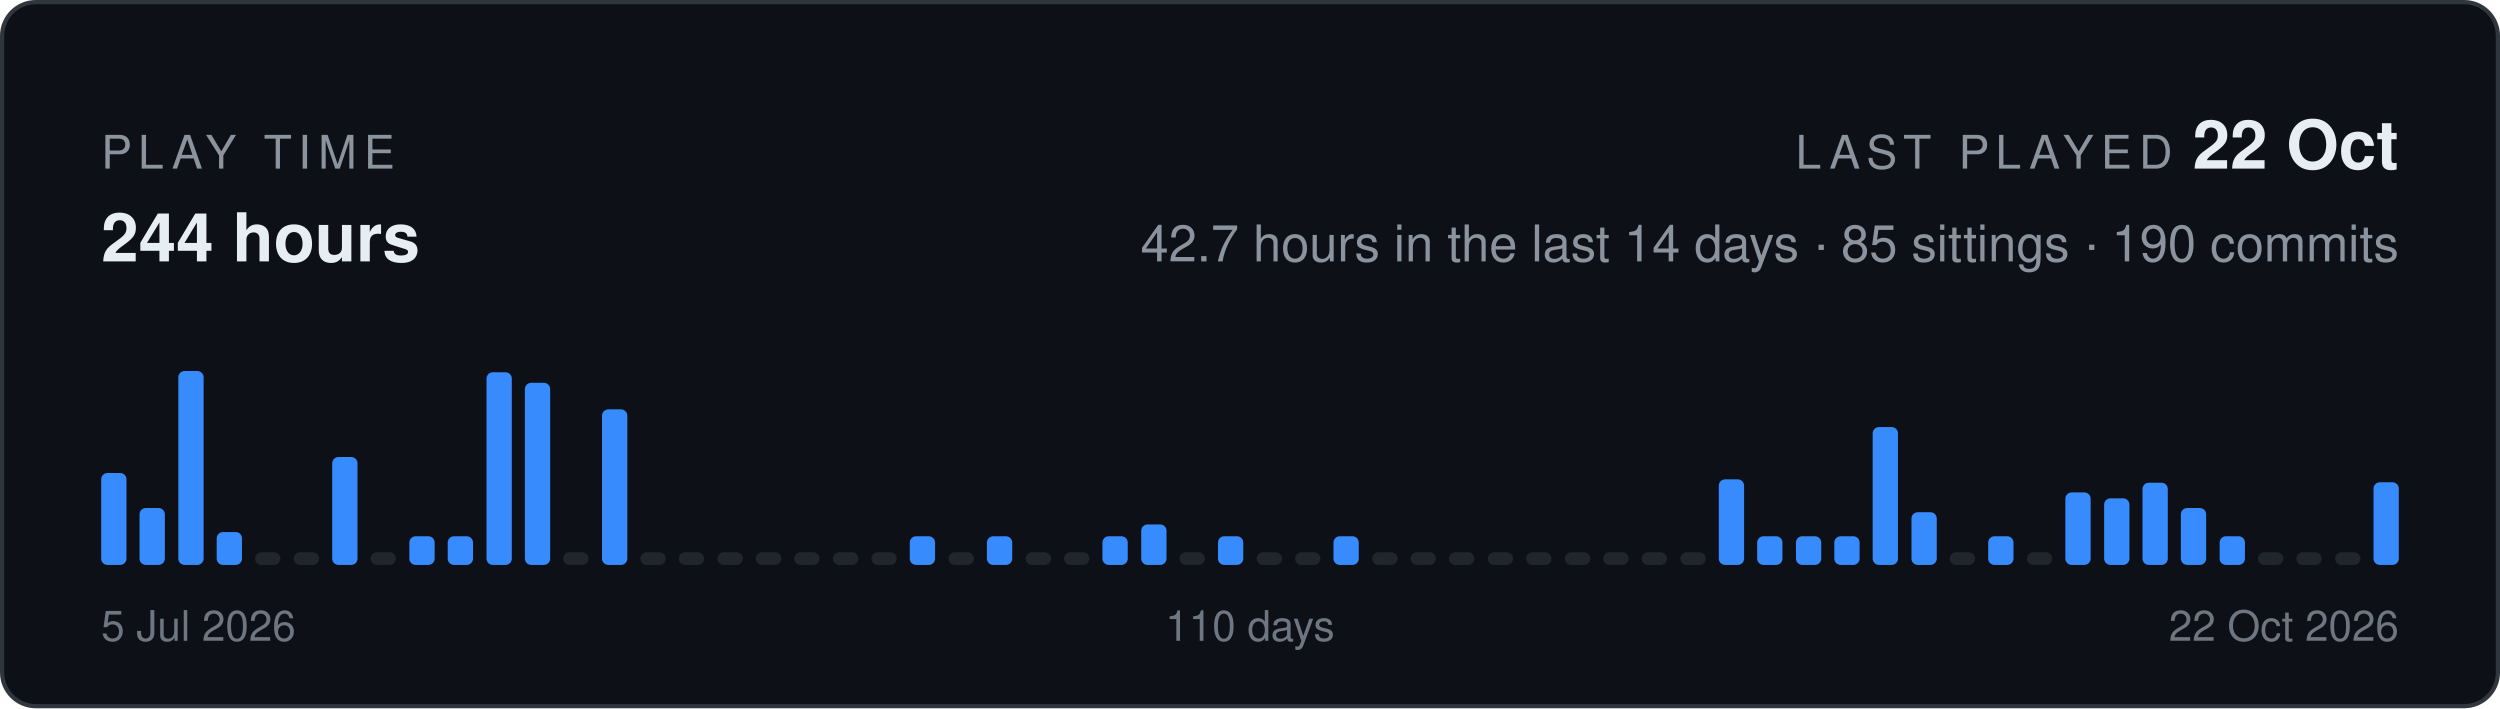
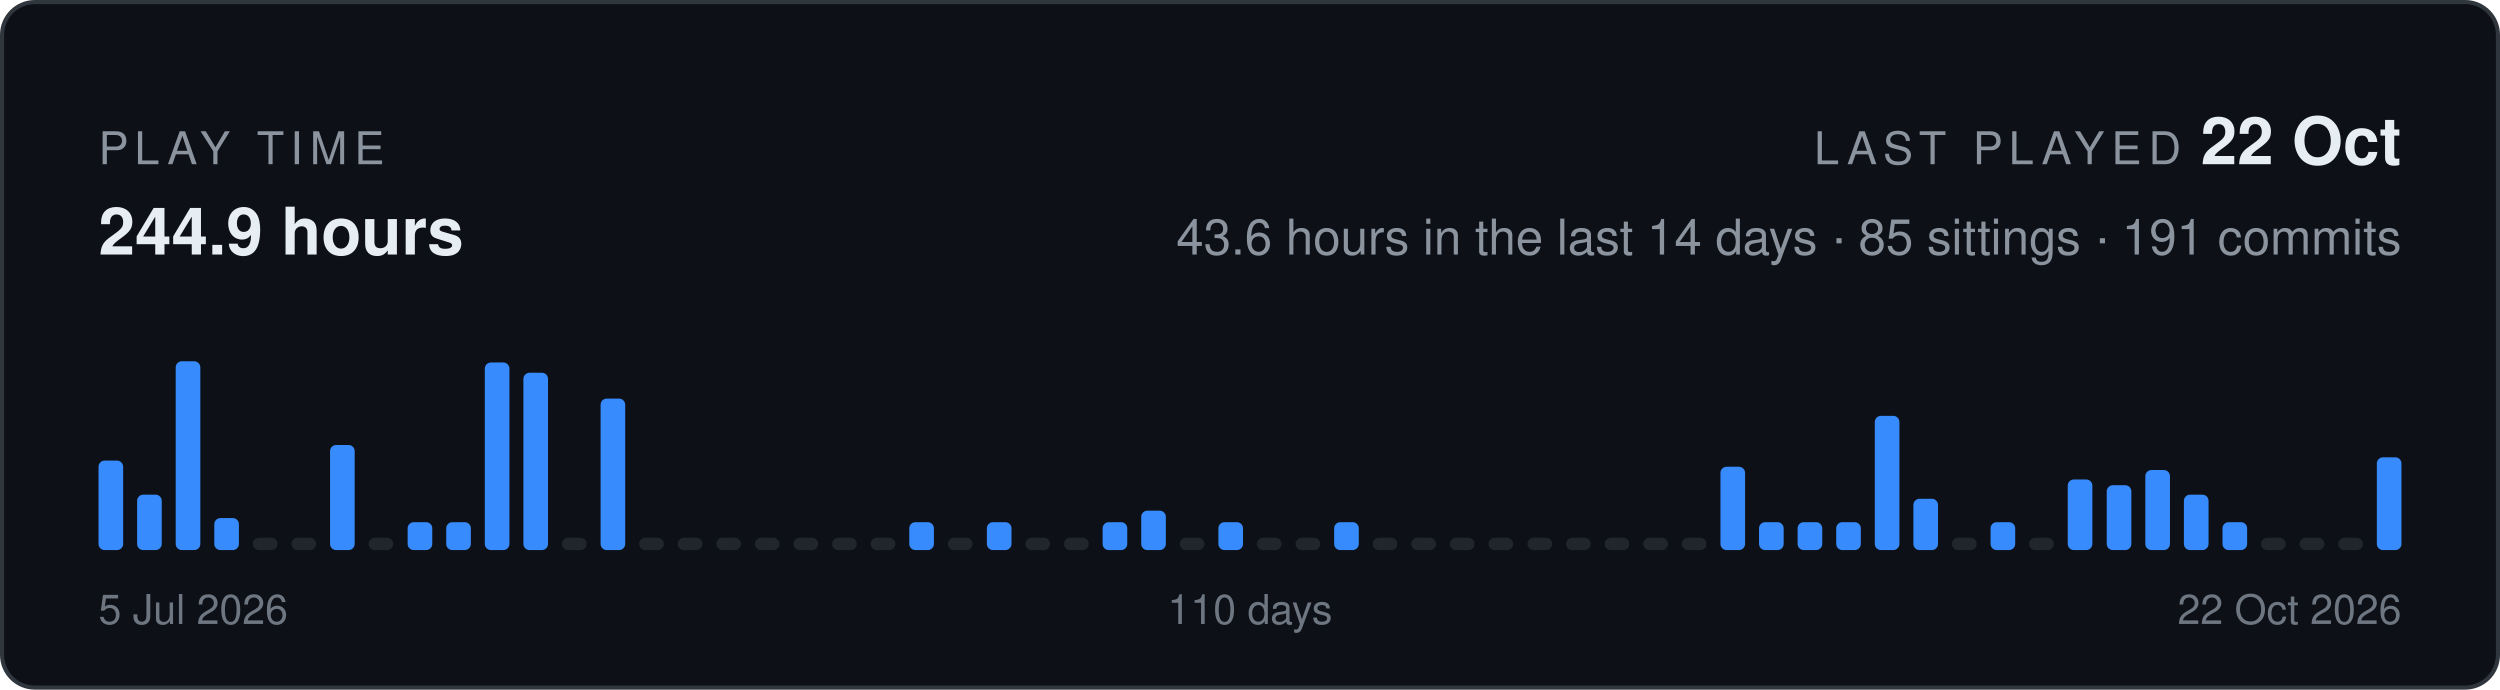
- <svg xmlns="http://www.w3.org/2000/svg" width="593" height="168" viewBox="0 0 593 168" role="img" aria-label="Play time: 244 hours over 190 commits, last played 22 Oct">
+ <svg xmlns="http://www.w3.org/2000/svg" width="609" height="168" viewBox="0 0 609 168" role="img" aria-label="Play time: 244.9 hours over 191 commits, last played 22 Oct">
  <style>
    .card { fill: #0d1117; stroke: #30363d }
    text { font-family: -apple-system, BlinkMacSystemFont, "Segoe UI", Helvetica, Arial, sans-serif }
    .label { font-size: 11px; letter-spacing: 1.7px; fill: #8b949e }
    .stat { font-size: 16px; font-weight: 600; letter-spacing: normal; fill: #e6edf3 }
    .note { font-size: 12px; fill: #8b949e }
    .axis { font-size: 10px; fill: #6e7681 }
    .bar { fill: #388bfd }
    .bar-quiet { fill: #21262d }
  </style>
-   <rect class="card" x="0.5" y="0.5" width="592" height="167" rx="8" />
+   <rect class="card" x="0.5" y="0.5" width="608" height="167" rx="8" />
  <text class="label" x="24" y="40">PLAY TIME</text>
-   <text class="stat" x="24" y="62">244 hours</text>
-   <text class="label" x="569" y="40" text-anchor="end">LAST PLAYED <tspan class="stat">22 Oct</tspan>
+   <text class="stat" x="24" y="62">244.9 hours</text>
+   <text class="label" x="585" y="40" text-anchor="end">LAST PLAYED <tspan class="stat">22 Oct</tspan>
  </text>
-   <text class="note" x="569" y="62" text-anchor="end">42.7 hours in the last 14 days   ·   85 sittings   ·   190 commits</text>
+   <text class="note" x="585" y="62" text-anchor="end">43.6 hours in the last 14 days   ·   85 sittings   ·   191 commits</text>
  <rect class="bar" x="24.0" y="112.2" width="6" height="21.8" rx="1.5" />
-   <rect class="bar" x="33.1" y="120.5" width="6" height="13.5" rx="1.5" />
-   <rect class="bar" x="42.3" y="88.0" width="6" height="46.0" rx="1.5" />
-   <rect class="bar" x="51.4" y="126.2" width="6" height="7.8" rx="1.5" />
-   <rect class="bar-quiet" x="60.5" y="131.0" width="6" height="3.0" rx="1.5" />
-   <rect class="bar-quiet" x="69.7" y="131.0" width="6" height="3.0" rx="1.5" />
-   <rect class="bar" x="78.8" y="108.4" width="6" height="25.6" rx="1.5" />
-   <rect class="bar-quiet" x="87.9" y="131.0" width="6" height="3.0" rx="1.5" />
-   <rect class="bar" x="97.1" y="127.2" width="6" height="6.8" rx="1.5" />
-   <rect class="bar" x="106.2" y="127.2" width="6" height="6.8" rx="1.5" />
-   <rect class="bar" x="115.4" y="88.3" width="6" height="45.7" rx="1.5" />
-   <rect class="bar" x="124.5" y="90.8" width="6" height="43.2" rx="1.5" />
-   <rect class="bar-quiet" x="133.6" y="131.0" width="6" height="3.0" rx="1.5" />
-   <rect class="bar" x="142.8" y="97.1" width="6" height="36.9" rx="1.5" />
-   <rect class="bar-quiet" x="151.9" y="131.0" width="6" height="3.0" rx="1.5" />
-   <rect class="bar-quiet" x="161.0" y="131.0" width="6" height="3.0" rx="1.5" />
-   <rect class="bar-quiet" x="170.2" y="131.0" width="6" height="3.0" rx="1.5" />
-   <rect class="bar-quiet" x="179.3" y="131.0" width="6" height="3.0" rx="1.5" />
-   <rect class="bar-quiet" x="188.4" y="131.0" width="6" height="3.0" rx="1.5" />
-   <rect class="bar-quiet" x="197.6" y="131.0" width="6" height="3.0" rx="1.5" />
-   <rect class="bar-quiet" x="206.7" y="131.0" width="6" height="3.0" rx="1.5" />
-   <rect class="bar" x="215.8" y="127.2" width="6" height="6.8" rx="1.5" />
-   <rect class="bar-quiet" x="225.0" y="131.0" width="6" height="3.0" rx="1.5" />
-   <rect class="bar" x="234.1" y="127.2" width="6" height="6.8" rx="1.5" />
-   <rect class="bar-quiet" x="243.3" y="131.0" width="6" height="3.0" rx="1.5" />
-   <rect class="bar-quiet" x="252.4" y="131.0" width="6" height="3.0" rx="1.5" />
-   <rect class="bar" x="261.5" y="127.2" width="6" height="6.8" rx="1.5" />
-   <rect class="bar" x="270.7" y="124.4" width="6" height="9.6" rx="1.5" />
-   <rect class="bar-quiet" x="279.8" y="131.0" width="6" height="3.0" rx="1.5" />
-   <rect class="bar" x="288.9" y="127.2" width="6" height="6.8" rx="1.5" />
-   <rect class="bar-quiet" x="298.1" y="131.0" width="6" height="3.0" rx="1.5" />
-   <rect class="bar-quiet" x="307.2" y="131.0" width="6" height="3.0" rx="1.5" />
-   <rect class="bar" x="316.3" y="127.2" width="6" height="6.8" rx="1.5" />
-   <rect class="bar-quiet" x="325.5" y="131.0" width="6" height="3.0" rx="1.5" />
-   <rect class="bar-quiet" x="334.6" y="131.0" width="6" height="3.0" rx="1.5" />
-   <rect class="bar-quiet" x="343.7" y="131.0" width="6" height="3.0" rx="1.5" />
-   <rect class="bar-quiet" x="352.9" y="131.0" width="6" height="3.0" rx="1.5" />
-   <rect class="bar-quiet" x="362.0" y="131.0" width="6" height="3.0" rx="1.5" />
-   <rect class="bar-quiet" x="371.2" y="131.0" width="6" height="3.0" rx="1.5" />
-   <rect class="bar-quiet" x="380.3" y="131.0" width="6" height="3.0" rx="1.5" />
-   <rect class="bar-quiet" x="389.4" y="131.0" width="6" height="3.0" rx="1.5" />
-   <rect class="bar-quiet" x="398.6" y="131.0" width="6" height="3.0" rx="1.5" />
-   <rect class="bar" x="407.7" y="113.7" width="6" height="20.3" rx="1.5" />
-   <rect class="bar" x="416.8" y="127.2" width="6" height="6.8" rx="1.5" />
-   <rect class="bar" x="426.0" y="127.2" width="6" height="6.8" rx="1.5" />
-   <rect class="bar" x="435.1" y="127.2" width="6" height="6.8" rx="1.5" />
-   <rect class="bar" x="444.2" y="101.3" width="6" height="32.7" rx="1.5" />
-   <rect class="bar" x="453.4" y="121.5" width="6" height="12.5" rx="1.5" />
-   <rect class="bar-quiet" x="462.5" y="131.0" width="6" height="3.0" rx="1.5" />
-   <rect class="bar" x="471.6" y="127.2" width="6" height="6.8" rx="1.5" />
-   <rect class="bar-quiet" x="480.8" y="131.0" width="6" height="3.0" rx="1.5" />
-   <rect class="bar" x="489.9" y="116.8" width="6" height="17.2" rx="1.5" />
-   <rect class="bar" x="499.1" y="118.2" width="6" height="15.8" rx="1.5" />
-   <rect class="bar" x="508.2" y="114.5" width="6" height="19.5" rx="1.5" />
-   <rect class="bar" x="517.3" y="120.5" width="6" height="13.5" rx="1.5" />
-   <rect class="bar" x="526.5" y="127.2" width="6" height="6.8" rx="1.5" />
-   <rect class="bar-quiet" x="535.6" y="131.0" width="6" height="3.0" rx="1.5" />
-   <rect class="bar-quiet" x="544.7" y="131.0" width="6" height="3.0" rx="1.5" />
-   <rect class="bar-quiet" x="553.9" y="131.0" width="6" height="3.0" rx="1.5" />
-   <rect class="bar" x="563.0" y="114.4" width="6" height="19.6" rx="1.5" />
+   <rect class="bar" x="33.4" y="120.5" width="6" height="13.5" rx="1.5" />
+   <rect class="bar" x="42.8" y="88.0" width="6" height="46.0" rx="1.5" />
+   <rect class="bar" x="52.2" y="126.2" width="6" height="7.8" rx="1.5" />
+   <rect class="bar-quiet" x="61.6" y="131.0" width="6" height="3.0" rx="1.5" />
+   <rect class="bar-quiet" x="71.0" y="131.0" width="6" height="3.0" rx="1.5" />
+   <rect class="bar" x="80.4" y="108.4" width="6" height="25.6" rx="1.5" />
+   <rect class="bar-quiet" x="89.8" y="131.0" width="6" height="3.0" rx="1.5" />
+   <rect class="bar" x="99.3" y="127.2" width="6" height="6.8" rx="1.5" />
+   <rect class="bar" x="108.7" y="127.2" width="6" height="6.8" rx="1.5" />
+   <rect class="bar" x="118.1" y="88.3" width="6" height="45.7" rx="1.5" />
+   <rect class="bar" x="127.5" y="90.8" width="6" height="43.2" rx="1.5" />
+   <rect class="bar-quiet" x="136.9" y="131.0" width="6" height="3.0" rx="1.5" />
+   <rect class="bar" x="146.3" y="97.1" width="6" height="36.9" rx="1.5" />
+   <rect class="bar-quiet" x="155.7" y="131.0" width="6" height="3.0" rx="1.5" />
+   <rect class="bar-quiet" x="165.1" y="131.0" width="6" height="3.0" rx="1.5" />
+   <rect class="bar-quiet" x="174.5" y="131.0" width="6" height="3.0" rx="1.5" />
+   <rect class="bar-quiet" x="183.9" y="131.0" width="6" height="3.0" rx="1.5" />
+   <rect class="bar-quiet" x="193.3" y="131.0" width="6" height="3.0" rx="1.5" />
+   <rect class="bar-quiet" x="202.7" y="131.0" width="6" height="3.0" rx="1.5" />
+   <rect class="bar-quiet" x="212.1" y="131.0" width="6" height="3.0" rx="1.5" />
+   <rect class="bar" x="221.5" y="127.2" width="6" height="6.8" rx="1.5" />
+   <rect class="bar-quiet" x="230.9" y="131.0" width="6" height="3.0" rx="1.5" />
+   <rect class="bar" x="240.4" y="127.2" width="6" height="6.8" rx="1.5" />
+   <rect class="bar-quiet" x="249.8" y="131.0" width="6" height="3.0" rx="1.5" />
+   <rect class="bar-quiet" x="259.2" y="131.0" width="6" height="3.0" rx="1.5" />
+   <rect class="bar" x="268.6" y="127.2" width="6" height="6.8" rx="1.5" />
+   <rect class="bar" x="278.0" y="124.4" width="6" height="9.6" rx="1.5" />
+   <rect class="bar-quiet" x="287.4" y="131.0" width="6" height="3.0" rx="1.5" />
+   <rect class="bar" x="296.8" y="127.2" width="6" height="6.8" rx="1.5" />
+   <rect class="bar-quiet" x="306.2" y="131.0" width="6" height="3.0" rx="1.5" />
+   <rect class="bar-quiet" x="315.6" y="131.0" width="6" height="3.0" rx="1.5" />
+   <rect class="bar" x="325.0" y="127.2" width="6" height="6.8" rx="1.5" />
+   <rect class="bar-quiet" x="334.4" y="131.0" width="6" height="3.0" rx="1.5" />
+   <rect class="bar-quiet" x="343.8" y="131.0" width="6" height="3.0" rx="1.5" />
+   <rect class="bar-quiet" x="353.2" y="131.0" width="6" height="3.0" rx="1.5" />
+   <rect class="bar-quiet" x="362.6" y="131.0" width="6" height="3.0" rx="1.5" />
+   <rect class="bar-quiet" x="372.1" y="131.0" width="6" height="3.0" rx="1.5" />
+   <rect class="bar-quiet" x="381.5" y="131.0" width="6" height="3.0" rx="1.5" />
+   <rect class="bar-quiet" x="390.9" y="131.0" width="6" height="3.0" rx="1.5" />
+   <rect class="bar-quiet" x="400.3" y="131.0" width="6" height="3.0" rx="1.5" />
+   <rect class="bar-quiet" x="409.7" y="131.0" width="6" height="3.0" rx="1.5" />
+   <rect class="bar" x="419.1" y="113.7" width="6" height="20.3" rx="1.5" />
+   <rect class="bar" x="428.5" y="127.2" width="6" height="6.8" rx="1.5" />
+   <rect class="bar" x="437.9" y="127.2" width="6" height="6.8" rx="1.5" />
+   <rect class="bar" x="447.3" y="127.2" width="6" height="6.8" rx="1.5" />
+   <rect class="bar" x="456.7" y="101.3" width="6" height="32.7" rx="1.5" />
+   <rect class="bar" x="466.1" y="121.5" width="6" height="12.5" rx="1.5" />
+   <rect class="bar-quiet" x="475.5" y="131.0" width="6" height="3.0" rx="1.5" />
+   <rect class="bar" x="484.9" y="127.2" width="6" height="6.8" rx="1.5" />
+   <rect class="bar-quiet" x="494.3" y="131.0" width="6" height="3.0" rx="1.5" />
+   <rect class="bar" x="503.7" y="116.8" width="6" height="17.2" rx="1.5" />
+   <rect class="bar" x="513.2" y="118.2" width="6" height="15.8" rx="1.5" />
+   <rect class="bar" x="522.6" y="114.5" width="6" height="19.5" rx="1.5" />
+   <rect class="bar" x="532.0" y="120.5" width="6" height="13.5" rx="1.5" />
+   <rect class="bar" x="541.4" y="127.2" width="6" height="6.8" rx="1.5" />
+   <rect class="bar-quiet" x="550.8" y="131.0" width="6" height="3.0" rx="1.5" />
+   <rect class="bar-quiet" x="560.2" y="131.0" width="6" height="3.0" rx="1.5" />
+   <rect class="bar-quiet" x="569.6" y="131.0" width="6" height="3.0" rx="1.5" />
+   <rect class="bar" x="579.0" y="111.4" width="6" height="22.6" rx="1.5" />
  <text class="axis" x="24" y="152">5 Jul 2026</text>
-   <text class="axis" x="296.5" y="152" text-anchor="middle">110 days</text>
-   <text class="axis" x="569" y="152" text-anchor="end">22 Oct 2026</text>
+   <text class="axis" x="304.5" y="152" text-anchor="middle">110 days</text>
+   <text class="axis" x="585" y="152" text-anchor="end">22 Oct 2026</text>
</svg>
